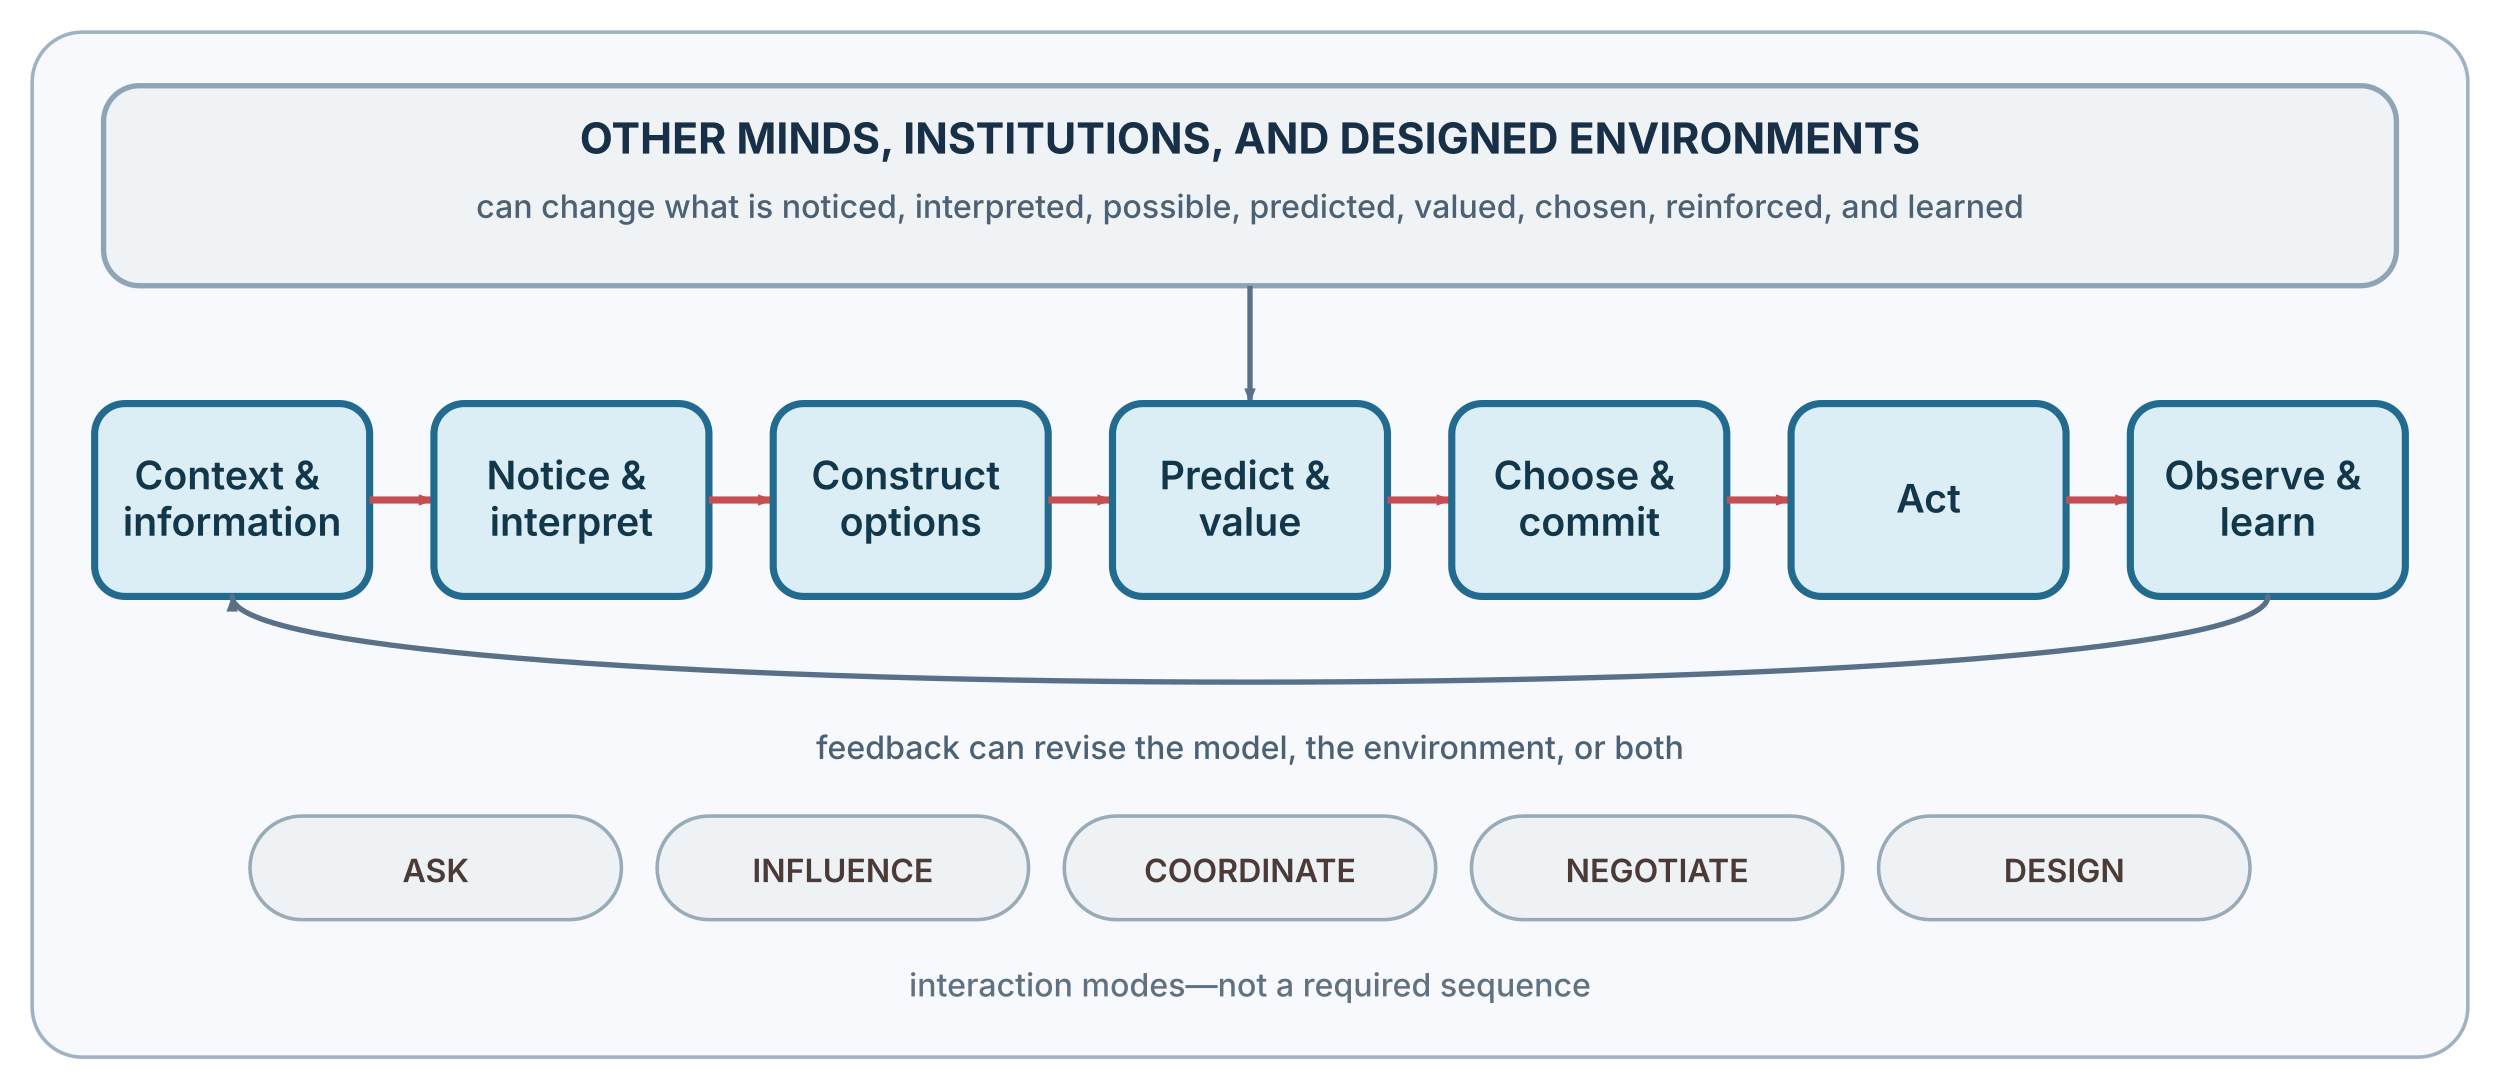
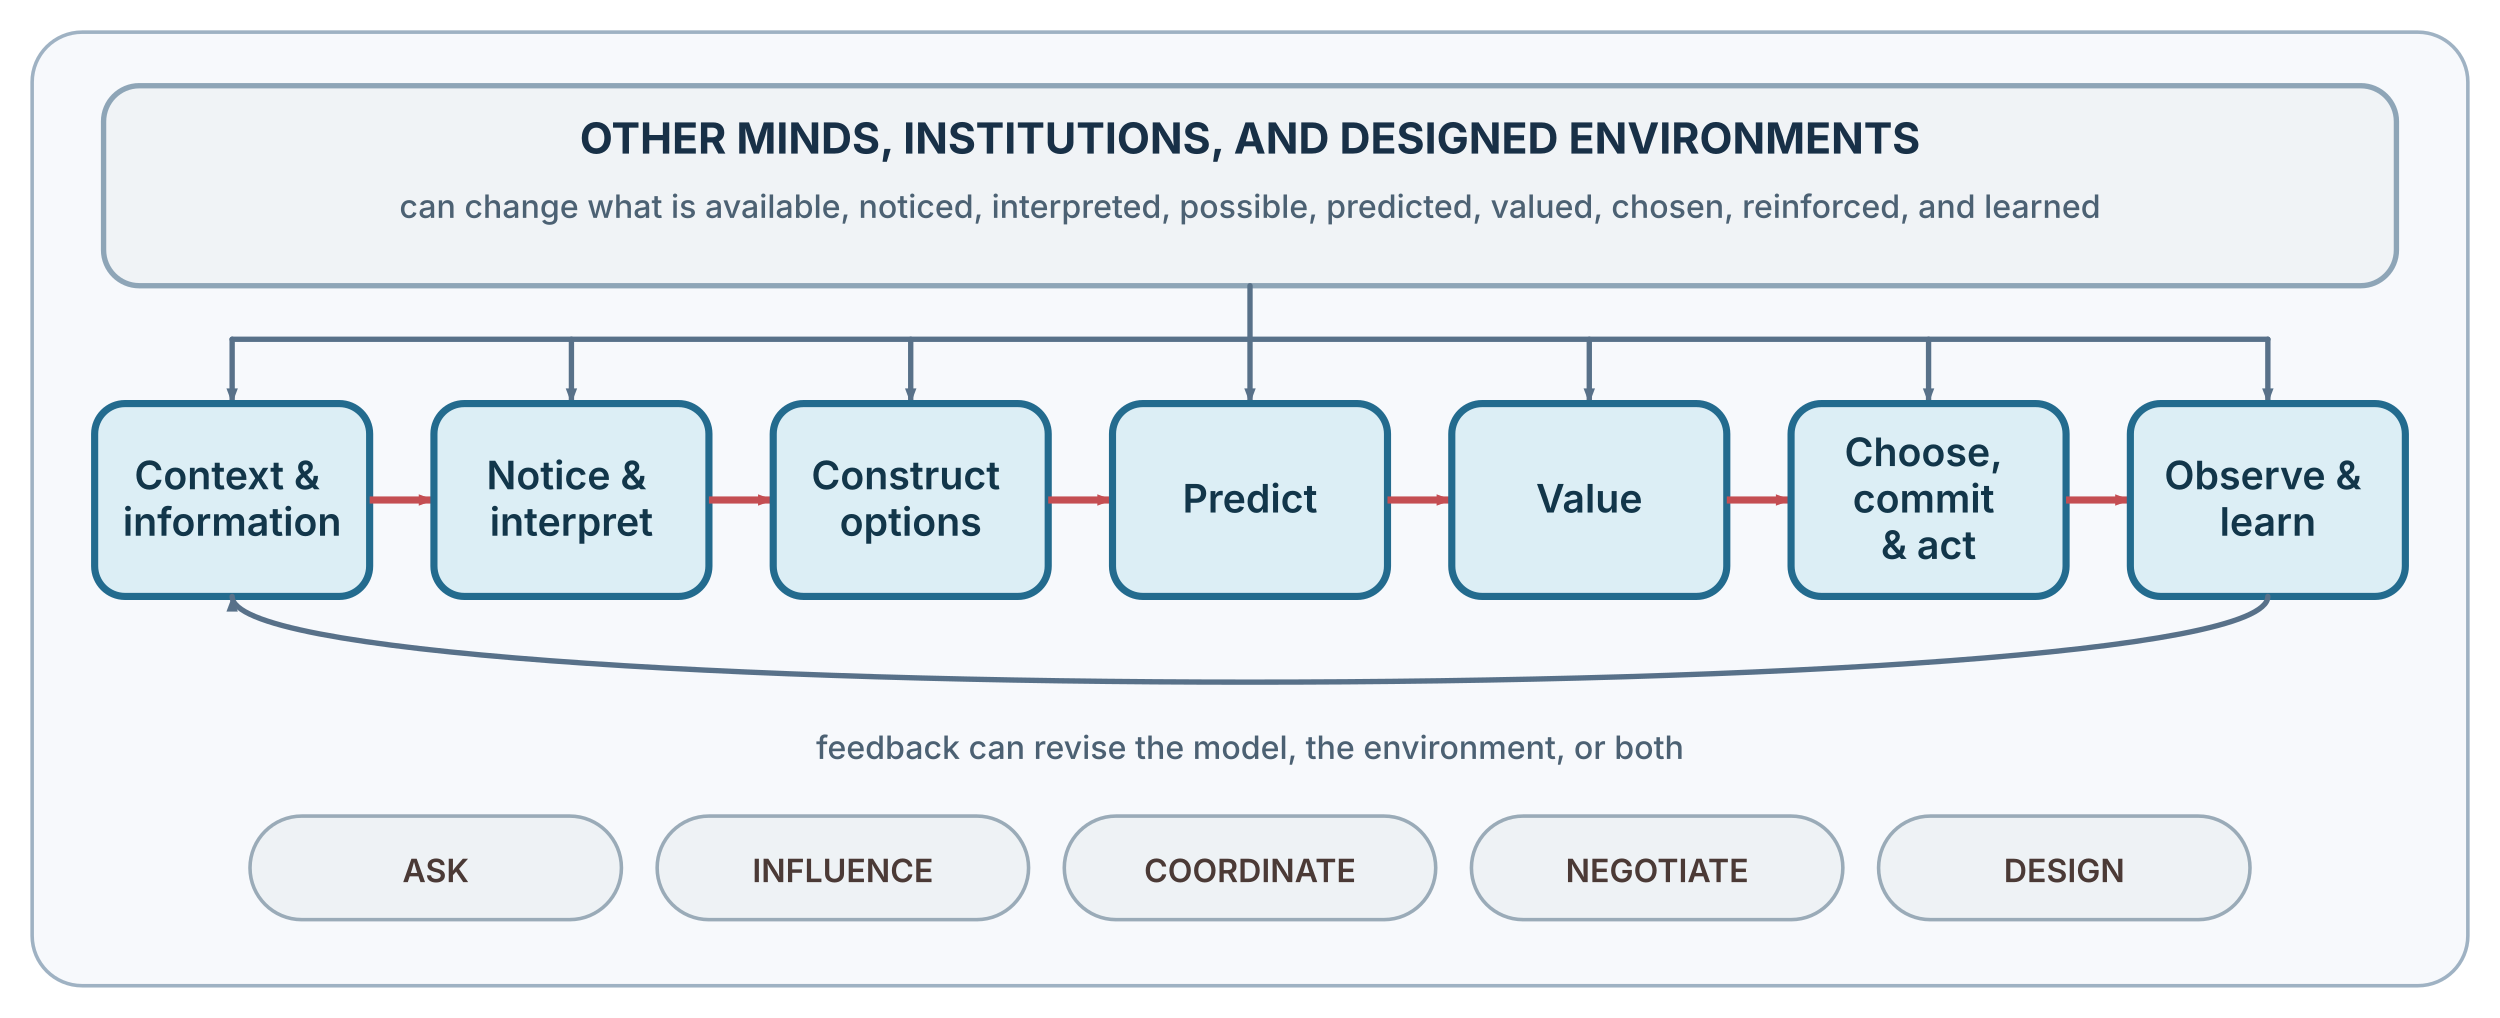
- <svg xmlns="http://www.w3.org/2000/svg" width="1400" height="610" viewBox="0 0 1400 610" role="img" aria-labelledby="title desc">
+ <svg xmlns="http://www.w3.org/2000/svg" width="1400" height="570" viewBox="0 0 1400 570" role="img" aria-labelledby="title desc">
  <defs>
    <marker id="arrow" viewBox="0 0 10 8" markerWidth="10" markerHeight="8" refX="9" refY="4" orient="auto" markerUnits="userSpaceOnUse">
      <path d="M0.5,0.8 L9,4 L0.5,7.2 z" fill="#587189" />
    </marker>
    <marker id="arrow-accent" viewBox="0 0 10 8" markerWidth="10" markerHeight="8" refX="9" refY="4" orient="auto" markerUnits="userSpaceOnUse">
      <path d="M0.5,0.8 L9,4 L0.5,7.2 z" fill="#c44e52" />
    </marker>
    <style>.node-label{font:600 22px -apple-system,BlinkMacSystemFont,"Segoe UI",sans-serif}.small{font:500 18px -apple-system,BlinkMacSystemFont,"Segoe UI",sans-serif}.outer{font:650 24px -apple-system,BlinkMacSystemFont,"Segoe UI",sans-serif}.mode{font:600 18px -apple-system,BlinkMacSystemFont,"Segoe UI",sans-serif}</style>
  </defs>
-   <rect x="18" y="18" width="1364" height="574" rx="28" fill="#f7f9fc" stroke="#9fb2c3" stroke-width="2" />
+   <rect x="18" y="18" width="1364" height="534" rx="28" fill="#f7f9fc" stroke="#9fb2c3" stroke-width="2" />
  <rect x="58" y="48" width="1284" height="112" rx="20" fill="#f0f3f6" stroke="#8ea5b7" stroke-width="3" />
  <text x="700" y="86" class="outer" fill="#183047" text-anchor="middle">OTHER MINDS, INSTITUTIONS, AND DESIGNED ENVIRONMENTS</text>
-   <text x="700" y="122" class="small" fill="#4c6173" text-anchor="middle">can change what is noticed, interpreted, possible, predicted, valued, chosen, reinforced, and learned</text>
-   <path d="M700 160 L700 226" fill="none" stroke="#587189" stroke-width="3" marker-end="url(#arrow)" />
+   <text x="700" y="122" class="small" fill="#4c6173" text-anchor="middle">can change what is available, noticed, interpreted, possible, predicted, valued, chosen, reinforced, and learned</text>
+   <path d="M700 160 V190 M130 190 H1270" fill="none" stroke="#587189" stroke-width="3" stroke-linecap="round" stroke-linejoin="round" />
+   <path d="M130 190 V226" fill="none" stroke="#587189" stroke-width="3" stroke-linecap="round" marker-end="url(#arrow)" />
+   <path d="M320 190 V226" fill="none" stroke="#587189" stroke-width="3" stroke-linecap="round" marker-end="url(#arrow)" />
+   <path d="M510 190 V226" fill="none" stroke="#587189" stroke-width="3" stroke-linecap="round" marker-end="url(#arrow)" />
+   <path d="M700 190 V226" fill="none" stroke="#587189" stroke-width="3" stroke-linecap="round" marker-end="url(#arrow)" />
+   <path d="M890 190 V226" fill="none" stroke="#587189" stroke-width="3" stroke-linecap="round" marker-end="url(#arrow)" />
+   <path d="M1080 190 V226" fill="none" stroke="#587189" stroke-width="3" stroke-linecap="round" marker-end="url(#arrow)" />
+   <path d="M1270 190 V226" fill="none" stroke="#587189" stroke-width="3" stroke-linecap="round" marker-end="url(#arrow)" />
  <rect x="53" y="226" width="154" height="108" rx="17" fill="#dceef5" stroke="#236b8e" stroke-width="4" />
  <text class="node-label" fill="#12364a" text-anchor="middle">
    <tspan x="130" y="274">Context &amp;</tspan>
    <tspan x="130" y="300">information</tspan>
  </text>
  <path d="M207 280 L243 280" stroke="#c44e52" stroke-width="4" marker-end="url(#arrow-accent)" />
  <rect x="243" y="226" width="154" height="108" rx="17" fill="#dceef5" stroke="#236b8e" stroke-width="4" />
  <text class="node-label" fill="#12364a" text-anchor="middle">
    <tspan x="320" y="274">Notice &amp;</tspan>
    <tspan x="320" y="300">interpret</tspan>
  </text>
  <path d="M397 280 L433 280" stroke="#c44e52" stroke-width="4" marker-end="url(#arrow-accent)" />
  <rect x="433" y="226" width="154" height="108" rx="17" fill="#dceef5" stroke="#236b8e" stroke-width="4" />
  <text class="node-label" fill="#12364a" text-anchor="middle">
    <tspan x="510" y="274">Construct</tspan>
    <tspan x="510" y="300">options</tspan>
  </text>
  <path d="M587 280 L623 280" stroke="#c44e52" stroke-width="4" marker-end="url(#arrow-accent)" />
  <rect x="623" y="226" width="154" height="108" rx="17" fill="#dceef5" stroke="#236b8e" stroke-width="4" />
  <text class="node-label" fill="#12364a" text-anchor="middle">
-     <tspan x="700" y="274">Predict &amp;</tspan>
-     <tspan x="700" y="300">value</tspan>
+     <tspan x="700" y="287">Predict</tspan>
  </text>
  <path d="M777 280 L813 280" stroke="#c44e52" stroke-width="4" marker-end="url(#arrow-accent)" />
  <rect x="813" y="226" width="154" height="108" rx="17" fill="#dceef5" stroke="#236b8e" stroke-width="4" />
  <text class="node-label" fill="#12364a" text-anchor="middle">
-     <tspan x="890" y="274">Choose &amp;</tspan>
-     <tspan x="890" y="300">commit</tspan>
+     <tspan x="890" y="287">Value</tspan>
  </text>
  <path d="M967 280 L1003 280" stroke="#c44e52" stroke-width="4" marker-end="url(#arrow-accent)" />
  <rect x="1003" y="226" width="154" height="108" rx="17" fill="#dceef5" stroke="#236b8e" stroke-width="4" />
  <text class="node-label" fill="#12364a" text-anchor="middle">
-     <tspan x="1080" y="287">Act</tspan>
+     <tspan x="1080" y="261">Choose,</tspan>
+     <tspan x="1080" y="287">commit</tspan>
+     <tspan x="1080" y="313">&amp; act</tspan>
  </text>
  <path d="M1157 280 L1193 280" stroke="#c44e52" stroke-width="4" marker-end="url(#arrow-accent)" />
  <rect x="1193" y="226" width="154" height="108" rx="17" fill="#dceef5" stroke="#236b8e" stroke-width="4" />
  <text class="node-label" fill="#12364a" text-anchor="middle">
    <tspan x="1270" y="274">Observe &amp;</tspan>
    <tspan x="1270" y="300">learn</tspan>
  </text>
  <path d="M1270 334 C1270 398, 130 398, 130 334" fill="none" stroke="#587189" stroke-width="3" stroke-linecap="round" marker-end="url(#arrow)" />
  <text x="700" y="425" class="small" fill="#4c6173" text-anchor="middle">feedback can revise the model, the environment, or both</text>
  <rect x="140" y="457" width="208" height="58" rx="29" fill="#eef2f5" stroke="#9aabb8" stroke-width="2" />
  <text x="244.0" y="494" class="mode" fill="#4b3a36" text-anchor="middle">ASK</text>
  <rect x="368" y="457" width="208" height="58" rx="29" fill="#eef2f5" stroke="#9aabb8" stroke-width="2" />
  <text x="472.0" y="494" class="mode" fill="#4b3a36" text-anchor="middle">INFLUENCE</text>
  <rect x="596" y="457" width="208" height="58" rx="29" fill="#eef2f5" stroke="#9aabb8" stroke-width="2" />
  <text x="700.0" y="494" class="mode" fill="#4b3a36" text-anchor="middle">COORDINATE</text>
  <rect x="824" y="457" width="208" height="58" rx="29" fill="#eef2f5" stroke="#9aabb8" stroke-width="2" />
  <text x="928.0" y="494" class="mode" fill="#4b3a36" text-anchor="middle">NEGOTIATE</text>
  <rect x="1052" y="457" width="208" height="58" rx="29" fill="#eef2f5" stroke="#9aabb8" stroke-width="2" />
  <text x="1156.0" y="494" class="mode" fill="#4b3a36" text-anchor="middle">DESIGN</text>
-   <text x="700" y="558" class="small" fill="#607282" text-anchor="middle">interaction modes—not a required sequence</text>
</svg>
